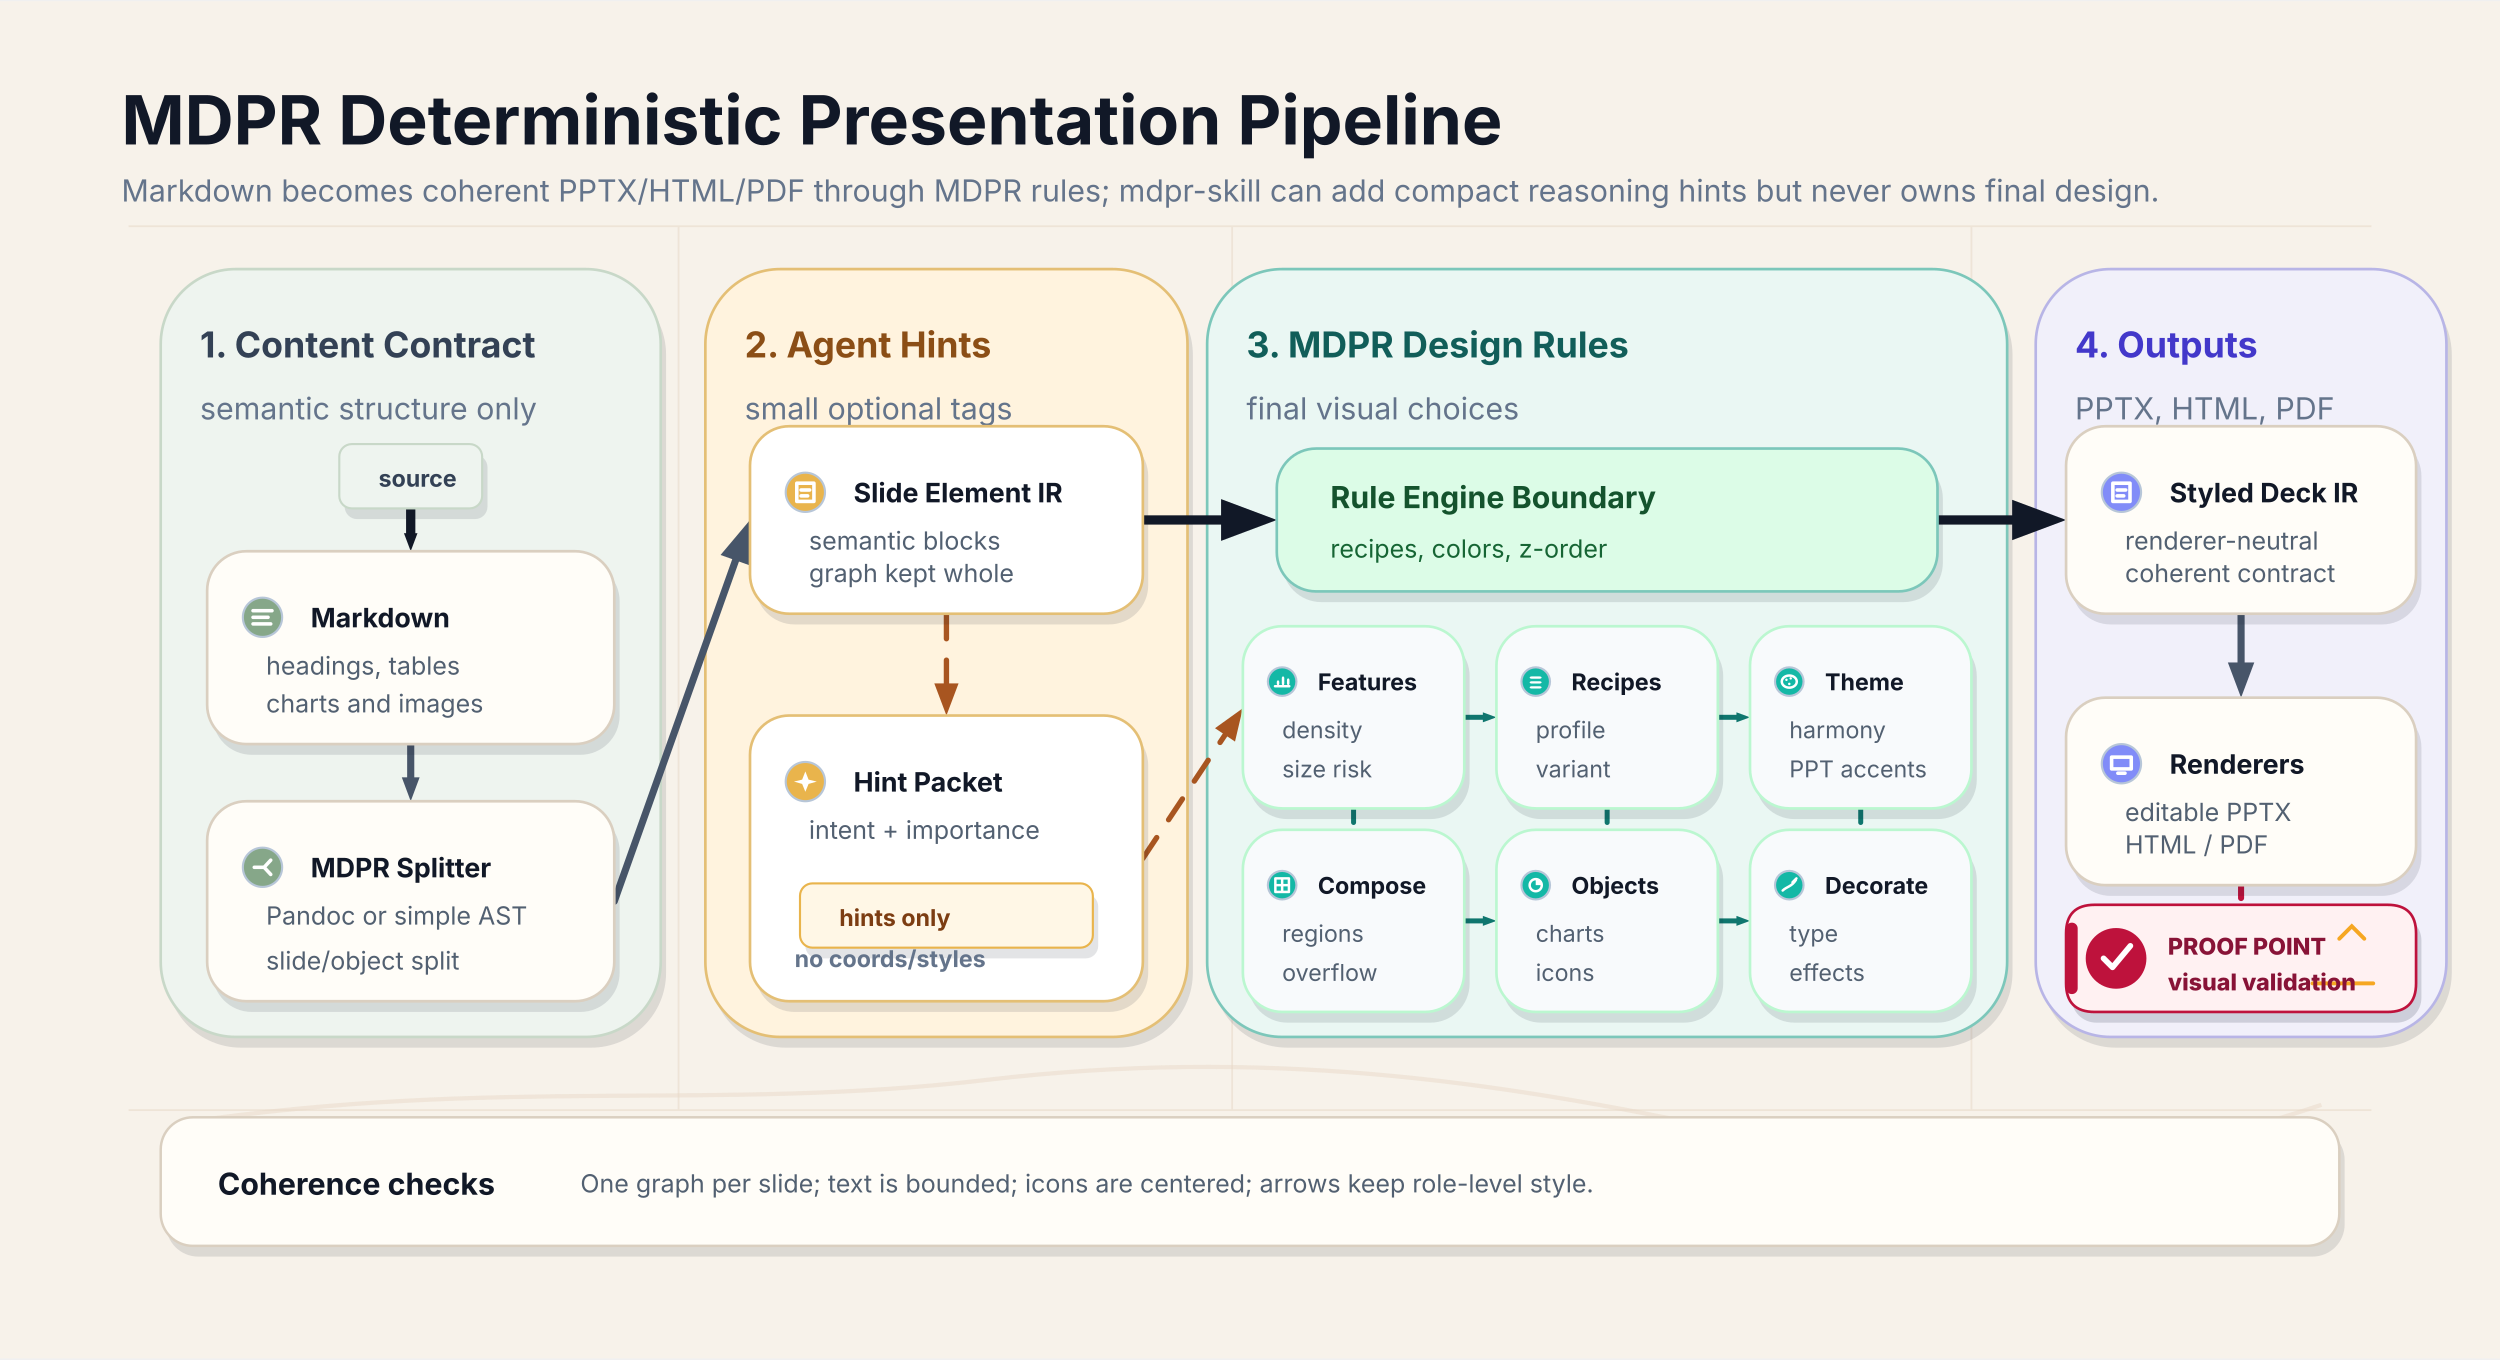
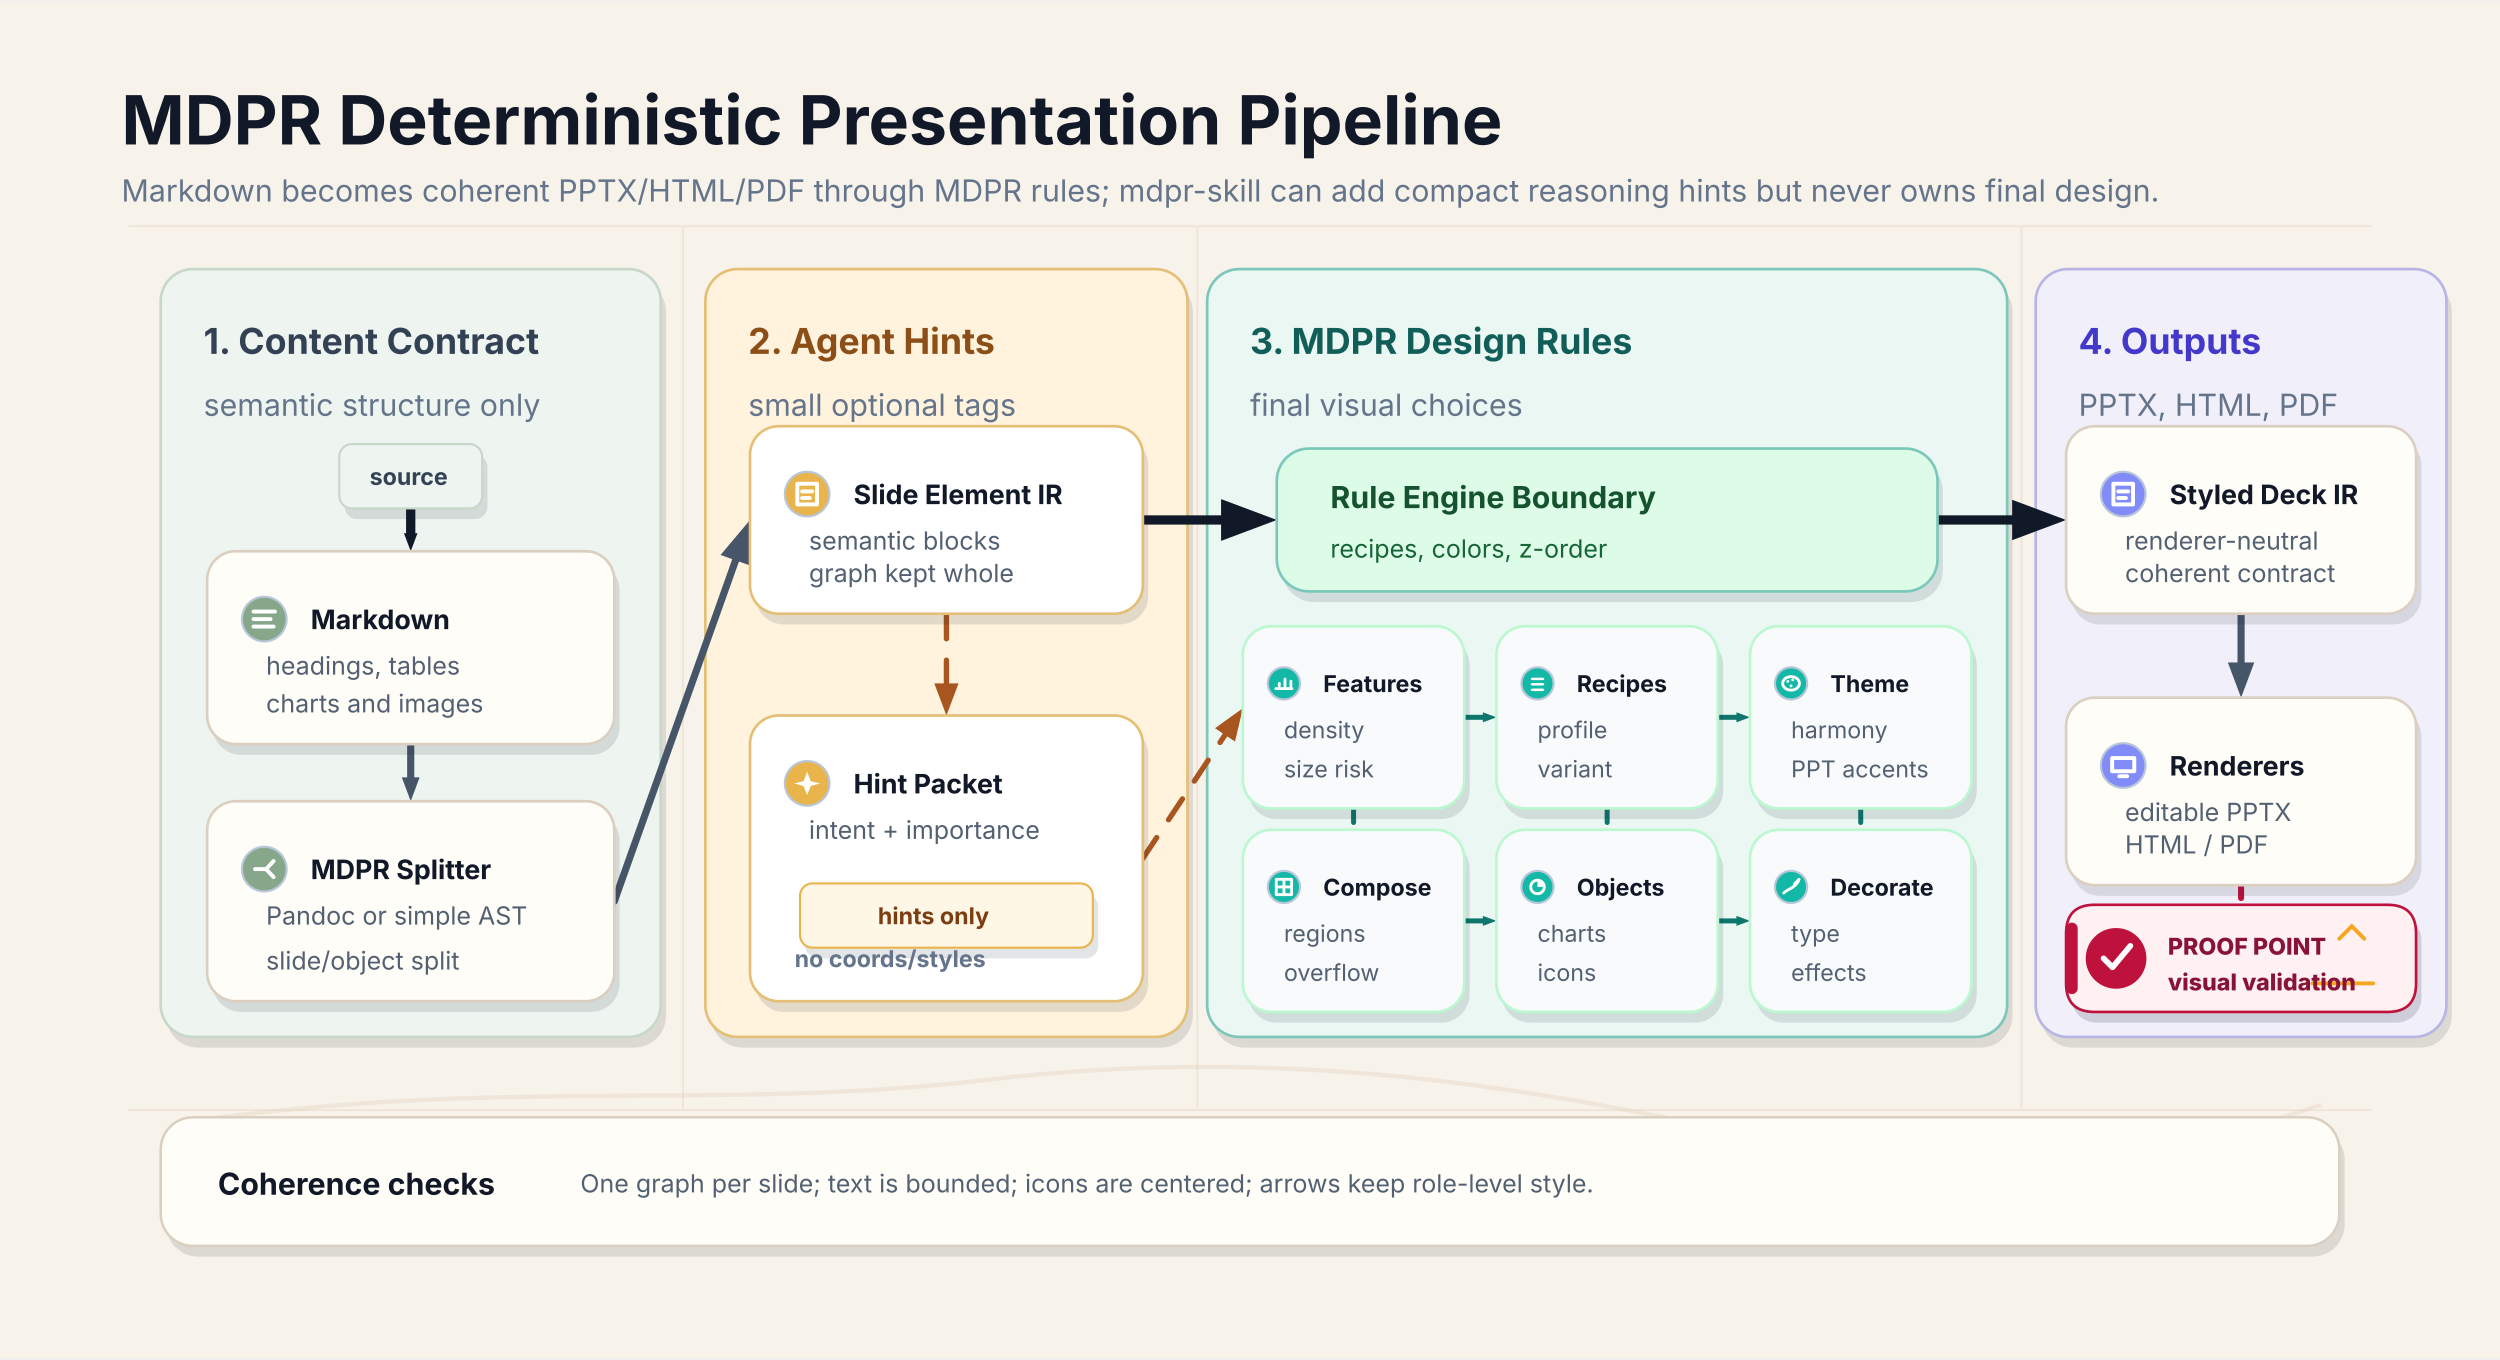
<svg xmlns="http://www.w3.org/2000/svg" width="2600" height="1414" viewBox="0 0 1400 760" role="img" aria-labelledby="title desc">
  <rect id="z00_background" width="1400" height="760" fill="#F7F2EA" />
-   <path id="z00_editorial_grid" d="M72 126 H1328 M72 621 H1328 M380 126 V621 M690 126 V621 M1104 126 V621" fill="none" stroke="#E7D8C7" stroke-width="1" opacity="0.55" />
+   <path id="z00_editorial_grid" d="M72 126 H1328 M72 621 H1328 M382.5 126 V621 M670.5 126 V621 M1132 126 V621" fill="none" stroke="#E7D8C7" stroke-width="1" opacity="0.55" />
  <path id="z00_flow_trace" d="M102 628 C280 602 400 622 553 604 S835 604 966 632 1190 655 1300 618" fill="none" stroke="#E7D8C7" stroke-width="2.4" opacity="0.48" />
  <text id="header_title" x="68.0" y="66.0" fill="#111827" font-family="Inter, Segoe UI, Arial, sans-serif" font-size="38" font-weight="700" dominant-baseline="middle">MDPR Deterministic Presentation Pipeline</text>
  <text id="header_subtitle" x="68.0" y="106.0" fill="#64748B" font-family="Inter, Segoe UI, Arial, sans-serif" font-size="17" font-weight="400" dominant-baseline="middle">Markdown becomes coherent PPTX/HTML/PDF through MDPR rules; mdpr-skill can add compact reasoning hints but never owns final design.</text>
-   <rect id="zone_content_panel_shadow" x="93.0" y="156.0" width="280.0" height="430.0" rx="42.0" fill="#0F172A" opacity="0.12" />
-   <rect id="zone_content_panel" x="90.0" y="150.0" width="280.0" height="430.0" rx="42.0" fill="#EEF4EF" stroke="#C8D8C8" stroke-width="1.5" />
-   <text id="zone_content_title" x="112.0" y="192.0" fill="#334155" font-family="Inter, Segoe UI, Arial, sans-serif" font-size="20" font-weight="700" dominant-baseline="middle">1. Content Contract</text>
-   <text id="zone_content_subtitle" x="112.0" y="228.0" fill="#64748B" font-family="Inter, Segoe UI, Arial, sans-serif" font-size="17" font-weight="400" dominant-baseline="middle">semantic structure only</text>
-   <rect id="zone_reasoning_panel_shadow" x="398.0" y="156.0" width="270.0" height="430.0" rx="42.0" fill="#0F172A" opacity="0.12" />
-   <rect id="zone_reasoning_panel" x="395.0" y="150.0" width="270.0" height="430.0" rx="42.0" fill="#FFF3DE" stroke="#E4BF75" stroke-width="1.5" />
-   <text id="zone_reasoning_title" x="417.0" y="192.0" fill="#8B4E16" font-family="Inter, Segoe UI, Arial, sans-serif" font-size="20" font-weight="700" dominant-baseline="middle">2. Agent Hints</text>
-   <text id="zone_reasoning_subtitle" x="417.0" y="228.0" fill="#64748B" font-family="Inter, Segoe UI, Arial, sans-serif" font-size="17" font-weight="400" dominant-baseline="middle">small optional tags</text>
-   <rect id="zone_rules_panel_shadow" x="679.0" y="156.0" width="448.0" height="430.0" rx="42.0" fill="#0F172A" opacity="0.12" />
-   <rect id="zone_rules_panel" x="676.0" y="150.0" width="448.0" height="430.0" rx="42.0" fill="#EAF7F3" stroke="#7CC7BA" stroke-width="1.5" />
-   <text id="zone_rules_title" x="698.0" y="192.0" fill="#115E59" font-family="Inter, Segoe UI, Arial, sans-serif" font-size="20" font-weight="700" dominant-baseline="middle">3. MDPR Design Rules</text>
-   <text id="zone_rules_subtitle" x="698.0" y="228.0" fill="#64748B" font-family="Inter, Segoe UI, Arial, sans-serif" font-size="17" font-weight="400" dominant-baseline="middle">final visual choices</text>
-   <rect id="zone_outputs_panel_shadow" x="1143.0" y="156.0" width="230.0" height="430.0" rx="42.0" fill="#0F172A" opacity="0.12" />
-   <rect id="zone_outputs_panel" x="1140.0" y="150.0" width="230.0" height="430.0" rx="42.0" fill="#F1F0FA" stroke="#B8B5E6" stroke-width="1.5" />
-   <text id="zone_outputs_title" x="1162.0" y="192.0" fill="#4338CA" font-family="Inter, Segoe UI, Arial, sans-serif" font-size="20" font-weight="700" dominant-baseline="middle">4. Outputs</text>
-   <text id="zone_outputs_subtitle" x="1162.0" y="228.0" fill="#64748B" font-family="Inter, Segoe UI, Arial, sans-serif" font-size="17" font-weight="400" dominant-baseline="middle">PPTX, HTML, PDF</text>
+   <rect id="zone_content_panel_shadow" x="93.0" y="156.0" width="280.0" height="430.0" rx="18.0" fill="#0F172A" opacity="0.12" />
+   <rect id="zone_content_panel" x="90.0" y="150.0" width="280.0" height="430.0" rx="18.0" fill="#EEF4EF" stroke="#C8D8C8" stroke-width="1.5" />
+   <text id="zone_content_title" x="114.0" y="190.0" fill="#334155" font-family="Inter, Segoe UI, Arial, sans-serif" font-size="20" font-weight="700" dominant-baseline="middle">1. Content Contract</text>
+   <text id="zone_content_subtitle" x="114.0" y="226.0" fill="#64748B" font-family="Inter, Segoe UI, Arial, sans-serif" font-size="17" font-weight="400" dominant-baseline="middle">semantic structure only</text>
+   <rect id="zone_reasoning_panel_shadow" x="398.0" y="156.0" width="270.0" height="430.0" rx="18.0" fill="#0F172A" opacity="0.12" />
+   <rect id="zone_reasoning_panel" x="395.0" y="150.0" width="270.0" height="430.0" rx="18.0" fill="#FFF3DE" stroke="#E4BF75" stroke-width="1.5" />
+   <text id="zone_reasoning_title" x="419.0" y="190.0" fill="#8B4E16" font-family="Inter, Segoe UI, Arial, sans-serif" font-size="20" font-weight="700" dominant-baseline="middle">2. Agent Hints</text>
+   <text id="zone_reasoning_subtitle" x="419.0" y="226.0" fill="#64748B" font-family="Inter, Segoe UI, Arial, sans-serif" font-size="17" font-weight="400" dominant-baseline="middle">small optional tags</text>
+   <rect id="zone_rules_panel_shadow" x="679.0" y="156.0" width="448.0" height="430.0" rx="18.0" fill="#0F172A" opacity="0.12" />
+   <rect id="zone_rules_panel" x="676.0" y="150.0" width="448.0" height="430.0" rx="18.0" fill="#EAF7F3" stroke="#7CC7BA" stroke-width="1.5" />
+   <text id="zone_rules_title" x="700.0" y="190.0" fill="#115E59" font-family="Inter, Segoe UI, Arial, sans-serif" font-size="20" font-weight="700" dominant-baseline="middle">3. MDPR Design Rules</text>
+   <text id="zone_rules_subtitle" x="700.0" y="226.0" fill="#64748B" font-family="Inter, Segoe UI, Arial, sans-serif" font-size="17" font-weight="400" dominant-baseline="middle">final visual choices</text>
+   <rect id="zone_outputs_panel_shadow" x="1143.0" y="156.0" width="230.0" height="430.0" rx="18.0" fill="#0F172A" opacity="0.12" />
+   <rect id="zone_outputs_panel" x="1140.0" y="150.0" width="230.0" height="430.0" rx="18.0" fill="#F1F0FA" stroke="#B8B5E6" stroke-width="1.5" />
+   <text id="zone_outputs_title" x="1164.0" y="190.0" fill="#4338CA" font-family="Inter, Segoe UI, Arial, sans-serif" font-size="20" font-weight="700" dominant-baseline="middle">4. Outputs</text>
+   <text id="zone_outputs_subtitle" x="1164.0" y="226.0" fill="#64748B" font-family="Inter, Segoe UI, Arial, sans-serif" font-size="17" font-weight="400" dominant-baseline="middle">PPTX, HTML, PDF</text>
  <g id="arrow_layer">
    <path id="main_start_markdown" d="M230.0,284.0 L230.0,299.7" fill="none" stroke="#111827" stroke-width="5.2" stroke-linecap="round" stroke-linejoin="round" />
    <polygon id="main_start_markdown_head" points="230.0,308.0 226.2,297.9 233.8,297.9" fill="#111827" />
    <path id="main_markdown_splitter" d="M230.0,416.0 L230.0,437.0" fill="none" stroke="#475569" stroke-width="4.0" stroke-linecap="round" stroke-linejoin="round" />
    <polygon id="main_markdown_splitter_head" points="230.0,448.0 225.0,434.6 235.0,434.6" fill="#475569" />
    <path id="main_splitter_ir" d="M344.0,504.0 L413.4,309.0" fill="none" stroke="#475569" stroke-width="4.0" stroke-linecap="round" stroke-linejoin="round" />
    <polygon id="main_splitter_ir_head" points="420.0,290.5 420.4,316.1 403.5,310.1" fill="#475569" />
    <path id="hint_ir_reasoning" d="M530.0,343.0 L530.0,385.2" fill="none" stroke="#A85520" stroke-width="3.0" stroke-linecap="round" stroke-linejoin="round" stroke-dasharray="14 12" />
    <polygon id="hint_ir_reasoning_head" points="530.0,400.0 523.2,382.0 536.8,382.0" fill="#A85520" />
    <path id="main_ir_rules" d="M640.0,290.5 L689.4,290.5" fill="none" stroke="#111827" stroke-width="5.2" stroke-linecap="round" stroke-linejoin="round" />
    <polygon id="main_ir_rules_head" points="715.0,290.5 683.8,302.2 683.8,278.8" fill="#111827" />
    <path id="hint_reasoning_rules" d="M640.0,480.0 L687.8,408.2" fill="none" stroke="#A85520" stroke-width="3.0" stroke-linecap="round" stroke-linejoin="round" stroke-dasharray="14 12" />
    <polygon id="hint_reasoning_rules_head" points="696.0,395.9 691.6,414.6 680.4,407.1" fill="#A85520" />
    <path id="rule_features_recipes" d="M820.0,401.0 L831.8,401.0" fill="none" stroke="#0F766E" stroke-width="2.8" stroke-linecap="round" stroke-linejoin="round" />
    <polygon id="rule_features_recipes_head" points="838.0,401.0 830.4,403.8 830.4,398.2" fill="#0F766E" />
    <path id="rule_recipes_theme" d="M962.0,401.0 L973.8,401.0" fill="none" stroke="#0F766E" stroke-width="2.8" stroke-linecap="round" stroke-linejoin="round" />
    <polygon id="rule_recipes_theme_head" points="980.0,401.0 972.4,403.8 972.4,398.2" fill="#0F766E" />
    <path id="rule_features_compose" d="M758.0,452.0 L758.0,459.9" fill="none" stroke="#0F766E" stroke-width="2.8" stroke-linecap="round" stroke-linejoin="round" />
    <path id="rule_recipes_objects" d="M900.0,452.0 L900.0,459.9" fill="none" stroke="#0F766E" stroke-width="2.8" stroke-linecap="round" stroke-linejoin="round" />
    <path id="rule_theme_decorate" d="M1042.0,452.0 L1042.0,459.9" fill="none" stroke="#0F766E" stroke-width="2.8" stroke-linecap="round" stroke-linejoin="round" />
    <path id="rule_compose_objects" d="M820.0,515.0 L831.8,515.0" fill="none" stroke="#0F766E" stroke-width="2.8" stroke-linecap="round" stroke-linejoin="round" />
    <polygon id="rule_compose_objects_head" points="838.0,515.0 830.4,517.8 830.4,512.2" fill="#0F766E" />
    <path id="rule_objects_decorate" d="M962.0,515.0 L973.8,515.0" fill="none" stroke="#0F766E" stroke-width="2.8" stroke-linecap="round" stroke-linejoin="round" />
    <polygon id="rule_objects_decorate_head" points="980.0,515.0 972.4,517.8 972.4,512.2" fill="#0F766E" />
    <path id="main_rules_styled_ir" d="M1085.0,290.5 L1132.2,290.5" fill="none" stroke="#111827" stroke-width="5.2" stroke-linecap="round" stroke-linejoin="round" />
    <polygon id="main_rules_styled_ir_head" points="1157.0,290.5 1126.8,301.8 1126.8,279.2" fill="#111827" />
    <path id="main_styled_renderers" d="M1255.0,343.0 L1255.0,373.8" fill="none" stroke="#475569" stroke-width="4.0" stroke-linecap="round" stroke-linejoin="round" />
    <polygon id="main_styled_renderers_head" points="1255.0,390.0 1247.6,370.3 1262.4,370.3" fill="#475569" />
    <path id="validation_loop" d="M1255.0,495.0 L1255.0,502.2" fill="none" stroke="#BE123C" stroke-width="3.4" stroke-linecap="round" stroke-linejoin="round" />
  </g>
  <rect id="start_flag_shadow" x="193.0" y="254.0" width="80.0" height="36.0" rx="7.0" fill="#0F172A" opacity="0.12" />
  <rect id="start_flag" x="190.0" y="248.0" width="80.0" height="36.0" rx="7.0" fill="#EEF4EF" stroke="#C8D8C8" stroke-width="1.2" />
-   <text id="start_flag_text" x="212.0" y="267.0" fill="#334155" font-family="Inter, Segoe UI, Arial, sans-serif" font-size="13" font-weight="700" dominant-baseline="middle">source</text>
-   <rect id="markdown_card_shadow" x="119.0" y="314.0" width="228.0" height="108.0" rx="22.0" fill="#0F172A" opacity="0.12" />
-   <rect id="markdown_card" x="116.0" y="308.0" width="228.0" height="108.0" rx="22.0" fill="#FFFDF8" stroke="#DACFC0" stroke-width="1.5" />
-   <circle id="markdown_dot" cx="147.0" cy="345.0" r="11" fill="#86A789" stroke="#B7C6D8" stroke-width="1.2" />
-   <path id="markdown_icon" d="M141.7,341.3 H152.3 M141.7,345.0 H150.1 M141.7,348.7 H151.6" fill="none" stroke="#FFFFFF" stroke-width="2.0" stroke-linecap="round" stroke-linejoin="round" />
-   <text id="markdown_title" x="174.0" y="345.0" fill="#111827" font-family="Inter, Segoe UI, Arial, sans-serif" font-size="15" font-weight="700" dominant-baseline="middle">Markdown</text>
+   <text id="start_flag_text" x="207.0" y="266.0" fill="#334155" font-family="Inter, Segoe UI, Arial, sans-serif" font-size="13" font-weight="700" dominant-baseline="middle">source</text>
+   <rect id="markdown_card_shadow" x="119.0" y="314.0" width="228.0" height="108.0" rx="16.0" fill="#0F172A" opacity="0.12" />
+   <rect id="markdown_card" x="116.0" y="308.0" width="228.0" height="108.0" rx="16.0" fill="#FFFDF8" stroke="#DACFC0" stroke-width="1.5" />
+   <circle id="markdown_dot" cx="148.0" cy="346.0" r="12.5" fill="#86A789" stroke="#B7C6D8" stroke-width="1.2" />
+   <path id="markdown_icon" d="M142.0,341.8 H154.0 M142.0,346.0 H151.5 M142.0,350.2 H153.2" fill="none" stroke="#FFFFFF" stroke-width="2.2" stroke-linecap="round" stroke-linejoin="round" />
+   <text id="markdown_title" x="174.0" y="346.0" fill="#111827" font-family="Inter, Segoe UI, Arial, sans-serif" font-size="15" font-weight="700" dominant-baseline="middle">Markdown</text>
  <text id="markdown_line_0" x="149.0" y="372.0" fill="#526071" font-family="Inter, Segoe UI, Arial, sans-serif" font-size="14" font-weight="400" dominant-baseline="middle">headings, tables</text>
  <text id="markdown_line_1" x="149.0" y="393.2" fill="#526071" font-family="Inter, Segoe UI, Arial, sans-serif" font-size="14" font-weight="400" dominant-baseline="middle">charts and images</text>
-   <rect id="splitter_card_shadow" x="119.0" y="454.0" width="228.0" height="112.0" rx="22.0" fill="#0F172A" opacity="0.12" />
-   <rect id="splitter_card" x="116.0" y="448.0" width="228.0" height="112.0" rx="22.0" fill="#FFFDF8" stroke="#DACFC0" stroke-width="1.5" />
-   <circle id="splitter_dot" cx="147.0" cy="485.0" r="11" fill="#86A789" stroke="#B7C6D8" stroke-width="1.2" />
-   <path id="splitter_icon" d="M142.4,485.0 H147.9 M147.9,485.0 L151.6,481.0 M147.9,485.0 L151.6,489.0" fill="none" stroke="#FFFFFF" stroke-width="2.0" stroke-linecap="round" stroke-linejoin="round" />
-   <text id="splitter_title" x="174.0" y="485.0" fill="#111827" font-family="Inter, Segoe UI, Arial, sans-serif" font-size="15" font-weight="700" dominant-baseline="middle">MDPR Splitter</text>
+   <rect id="splitter_card_shadow" x="119.0" y="454.0" width="228.0" height="112.0" rx="16.0" fill="#0F172A" opacity="0.12" />
+   <rect id="splitter_card" x="116.0" y="448.0" width="228.0" height="112.0" rx="16.0" fill="#FFFDF8" stroke="#DACFC0" stroke-width="1.5" />
+   <circle id="splitter_dot" cx="148.0" cy="486.0" r="12.5" fill="#86A789" stroke="#B7C6D8" stroke-width="1.2" />
+   <path id="splitter_icon" d="M142.8,486.0 H149.0 M149.0,486.0 L153.2,481.5 M149.0,486.0 L153.2,490.5" fill="none" stroke="#FFFFFF" stroke-width="2.2" stroke-linecap="round" stroke-linejoin="round" />
+   <text id="splitter_title" x="174.0" y="486.0" fill="#111827" font-family="Inter, Segoe UI, Arial, sans-serif" font-size="15" font-weight="700" dominant-baseline="middle">MDPR Splitter</text>
  <text id="splitter_line_0" x="149.0" y="512.0" fill="#526071" font-family="Inter, Segoe UI, Arial, sans-serif" font-size="14" font-weight="400" dominant-baseline="middle">Pandoc or simple AST</text>
  <text id="splitter_line_1" x="149.0" y="537.2" fill="#526071" font-family="Inter, Segoe UI, Arial, sans-serif" font-size="14" font-weight="400" dominant-baseline="middle">slide/object split</text>
-   <rect id="ir_core_card_shadow" x="423.0" y="244.0" width="220.0" height="105.0" rx="22.0" fill="#0F172A" opacity="0.12" />
-   <rect id="ir_core_card" x="420.0" y="238.0" width="220.0" height="105.0" rx="22.0" fill="#FFFFFF" stroke="#E4BF75" stroke-width="1.5" />
-   <circle id="ir_core_dot" cx="451.0" cy="275.0" r="11" fill="#E9B44C" stroke="#B7C6D8" stroke-width="1.2" />
-   <path id="ir_core_icon" d="M446.2,269.9 H455.8 V280.1 H446.2 Z M448.6,273.7 H453.4 M448.6,277.0 H452.3" fill="none" stroke="#FFFFFF" stroke-width="2.0" stroke-linecap="round" stroke-linejoin="round" />
-   <text id="ir_core_title" x="478.0" y="275.0" fill="#111827" font-family="Inter, Segoe UI, Arial, sans-serif" font-size="15" font-weight="700" dominant-baseline="middle">Slide Element IR</text>
+   <rect id="ir_core_card_shadow" x="423.0" y="244.0" width="220.0" height="105.0" rx="16.0" fill="#0F172A" opacity="0.12" />
+   <rect id="ir_core_card" x="420.0" y="238.0" width="220.0" height="105.0" rx="16.0" fill="#FFFFFF" stroke="#E4BF75" stroke-width="1.5" />
+   <circle id="ir_core_dot" cx="452.0" cy="276.0" r="12.5" fill="#E9B44C" stroke="#B7C6D8" stroke-width="1.2" />
+   <path id="ir_core_icon" d="M446.5,270.2 H457.5 V281.8 H446.5 Z M449.2,274.5 H454.8 M449.2,278.2 H453.5" fill="none" stroke="#FFFFFF" stroke-width="2.2" stroke-linecap="round" stroke-linejoin="round" />
+   <text id="ir_core_title" x="478.0" y="276.0" fill="#111827" font-family="Inter, Segoe UI, Arial, sans-serif" font-size="15" font-weight="700" dominant-baseline="middle">Slide Element IR</text>
  <text id="ir_core_line_0" x="453.0" y="302.0" fill="#526071" font-family="Inter, Segoe UI, Arial, sans-serif" font-size="14" font-weight="400" dominant-baseline="middle">semantic blocks</text>
  <text id="ir_core_line_1" x="453.0" y="320.2" fill="#526071" font-family="Inter, Segoe UI, Arial, sans-serif" font-size="14" font-weight="400" dominant-baseline="middle">graph kept whole</text>
-   <rect id="reasoning_card_shadow" x="423.0" y="406.0" width="220.0" height="160.0" rx="22.0" fill="#0F172A" opacity="0.12" />
-   <rect id="reasoning_card" x="420.0" y="400.0" width="220.0" height="160.0" rx="22.0" fill="#FFFFFF" stroke="#E4BF75" stroke-width="1.5" />
-   <circle id="reasoning_dot" cx="451.0" cy="437.0" r="11" fill="#E9B44C" stroke="#B7C6D8" stroke-width="1.2" />
-   <path id="reasoning_icon" d="M451.0,431.3 L452.8,435.9 L457.4,437.0 L452.8,438.3 L451.0,442.7 L449.2,438.3 L444.6,437.0 L449.2,435.9 Z" fill="#FFFFFF" />
-   <text id="reasoning_title" x="478.0" y="437.0" fill="#111827" font-family="Inter, Segoe UI, Arial, sans-serif" font-size="15" font-weight="700" dominant-baseline="middle">Hint Packet</text>
+   <rect id="reasoning_card_shadow" x="423.0" y="406.0" width="220.0" height="160.0" rx="16.0" fill="#0F172A" opacity="0.12" />
+   <rect id="reasoning_card" x="420.0" y="400.0" width="220.0" height="160.0" rx="16.0" fill="#FFFFFF" stroke="#E4BF75" stroke-width="1.5" />
+   <circle id="reasoning_dot" cx="452.0" cy="438.0" r="12.5" fill="#E9B44C" stroke="#B7C6D8" stroke-width="1.2" />
+   <path id="reasoning_icon" d="M452.0,431.5 L454.0,436.8 L459.2,438.0 L454.0,439.5 L452.0,444.5 L450.0,439.5 L444.8,438.0 L450.0,436.8 Z" fill="#FFFFFF" />
+   <text id="reasoning_title" x="478.0" y="438.0" fill="#111827" font-family="Inter, Segoe UI, Arial, sans-serif" font-size="15" font-weight="700" dominant-baseline="middle">Hint Packet</text>
  <text id="reasoning_line_0" x="453.0" y="464.0" fill="#526071" font-family="Inter, Segoe UI, Arial, sans-serif" font-size="14" font-weight="400" dominant-baseline="middle">intent + importance</text>
  <rect id="reasoning_guard_shadow" x="451.0" y="500.0" width="164.0" height="36.0" rx="7.0" fill="#0F172A" opacity="0.12" />
  <rect id="reasoning_guard" x="448.0" y="494.0" width="164.0" height="36.0" rx="7.0" fill="#FFF7E6" stroke="#E9B44C" stroke-width="1.2" />
-   <text id="reasoning_guard_text" x="470.0" y="513.0" fill="#7C3D12" font-family="Inter, Segoe UI, Arial, sans-serif" font-size="13" font-weight="700" dominant-baseline="middle">hints only</text>
+   <text id="reasoning_guard_text" x="491.6" y="512.0" fill="#7C3D12" font-family="Inter, Segoe UI, Arial, sans-serif" font-size="13" font-weight="700" dominant-baseline="middle">hints only</text>
  <text id="reasoning_limit" x="445.0" y="536.0" fill="#64748B" font-family="Inter, Segoe UI, Arial, sans-serif" font-size="13" font-weight="700" dominant-baseline="middle">no coords/styles</text>
-   <rect id="rule_engine_card_shadow" x="718.0" y="256.5" width="370.0" height="80.0" rx="22.0" fill="#0F172A" opacity="0.12" />
-   <rect id="rule_engine_card" x="715.0" y="250.5" width="370.0" height="80.0" rx="22.0" fill="#DCFCE7" stroke="#7CC7BA" stroke-width="1.5" />
+   <rect id="rule_engine_card_shadow" x="718.0" y="256.5" width="370.0" height="80.0" rx="18.0" fill="#0F172A" opacity="0.12" />
+   <rect id="rule_engine_card" x="715.0" y="250.5" width="370.0" height="80.0" rx="18.0" fill="#DCFCE7" stroke="#7CC7BA" stroke-width="1.5" />
  <text id="rule_engine_title" x="745.0" y="277.5" fill="#14532D" font-family="Inter, Segoe UI, Arial, sans-serif" font-size="17" font-weight="700" dominant-baseline="middle">Rule Engine Boundary</text>
  <text id="rule_engine_body" x="745.0" y="306.5" fill="#166534" font-family="Inter, Segoe UI, Arial, sans-serif" font-size="14" font-weight="400" dominant-baseline="middle">recipes, colors, z-order</text>
-   <rect id="features_card_shadow" x="699.0" y="356.0" width="124.0" height="102.0" rx="22.0" fill="#0F172A" opacity="0.12" />
-   <rect id="features_card" x="696.0" y="350.0" width="124.0" height="102.0" rx="22.0" fill="#F8FAFC" stroke="#BBF7D0" stroke-width="1.5" />
-   <circle id="features_dot" cx="718.0" cy="381.0" r="8" fill="#14B8A6" stroke="#B7C6D8" stroke-width="1.2" />
-   <path id="features_icon" d="M714.0,383.6 H722.0" fill="none" stroke="#FFFFFF" stroke-width="1.4" stroke-linecap="round" stroke-linejoin="round" />
-   <rect id="features_bar_0" x="715.0" y="380.3" width="1.4" height="2.8" rx="1.0" fill="#FFFFFF" />
-   <rect id="features_bar_1" x="717.8" y="378.1" width="1.4" height="5.0" rx="1.0" fill="#FFFFFF" />
-   <rect id="features_bar_2" x="720.7" y="379.2" width="1.4" height="3.8" rx="1.0" fill="#FFFFFF" />
-   <text id="features_title" x="738.0" y="381.0" fill="#111827" font-family="Inter, Segoe UI, Arial, sans-serif" font-size="13" font-weight="700" dominant-baseline="middle">Features</text>
-   <text id="features_line_0" x="718.0" y="408.0" fill="#526071" font-family="Inter, Segoe UI, Arial, sans-serif" font-size="13" font-weight="400" dominant-baseline="middle">density</text>
-   <text id="features_line_1" x="718.0" y="429.9" fill="#526071" font-family="Inter, Segoe UI, Arial, sans-serif" font-size="13" font-weight="400" dominant-baseline="middle">size risk</text>
-   <rect id="recipes_card_shadow" x="841.0" y="356.0" width="124.0" height="102.0" rx="22.0" fill="#0F172A" opacity="0.12" />
-   <rect id="recipes_card" x="838.0" y="350.0" width="124.0" height="102.0" rx="22.0" fill="#F8FAFC" stroke="#BBF7D0" stroke-width="1.5" />
-   <circle id="recipes_dot" cx="860.0" cy="381.0" r="8" fill="#14B8A6" stroke="#B7C6D8" stroke-width="1.2" />
-   <rect id="recipes_layer_0" x="856.6" y="378.1" width="6.7" height="1.3" rx="1.2" fill="#FFFFFF" />
-   <rect id="recipes_layer_1" x="856.6" y="380.8" width="6.7" height="1.3" rx="1.2" fill="#FFFFFF" />
-   <rect id="recipes_layer_2" x="856.6" y="383.6" width="6.7" height="1.3" rx="1.2" fill="#FFFFFF" />
-   <text id="recipes_title" x="880.0" y="381.0" fill="#111827" font-family="Inter, Segoe UI, Arial, sans-serif" font-size="13" font-weight="700" dominant-baseline="middle">Recipes</text>
-   <text id="recipes_line_0" x="860.0" y="408.0" fill="#526071" font-family="Inter, Segoe UI, Arial, sans-serif" font-size="13" font-weight="400" dominant-baseline="middle">profile</text>
-   <text id="recipes_line_1" x="860.0" y="429.9" fill="#526071" font-family="Inter, Segoe UI, Arial, sans-serif" font-size="13" font-weight="400" dominant-baseline="middle">variant</text>
-   <rect id="theme_card_shadow" x="983.0" y="356.0" width="124.0" height="102.0" rx="22.0" fill="#0F172A" opacity="0.12" />
-   <rect id="theme_card" x="980.0" y="350.0" width="124.0" height="102.0" rx="22.0" fill="#F8FAFC" stroke="#BBF7D0" stroke-width="1.5" />
-   <circle id="theme_dot" cx="1002.0" cy="381.0" r="8" fill="#14B8A6" stroke="#B7C6D8" stroke-width="1.2" />
-   <ellipse id="theme_palette" cx="1002.0" cy="381.0" rx="4.2" ry="3.4" fill="none" stroke="#FFFFFF" stroke-width="1.4" stroke-linecap="round" stroke-linejoin="round" />
-   <circle id="theme_dot_0" cx="1000.4" cy="380.0" r="0.7" fill="#FFFFFF" />
-   <circle id="theme_dot_1" cx="1002.8" cy="379.2" r="0.7" fill="#FFFFFF" />
-   <circle id="theme_dot_2" cx="1002.0" cy="382.3" r="0.7" fill="#FFFFFF" />
-   <text id="theme_title" x="1022.0" y="381.0" fill="#111827" font-family="Inter, Segoe UI, Arial, sans-serif" font-size="13" font-weight="700" dominant-baseline="middle">Theme</text>
-   <text id="theme_line_0" x="1002.0" y="408.0" fill="#526071" font-family="Inter, Segoe UI, Arial, sans-serif" font-size="13" font-weight="400" dominant-baseline="middle">harmony</text>
-   <text id="theme_line_1" x="1002.0" y="429.9" fill="#526071" font-family="Inter, Segoe UI, Arial, sans-serif" font-size="13" font-weight="400" dominant-baseline="middle">PPT accents</text>
-   <rect id="compose_card_shadow" x="699.0" y="470.0" width="124.0" height="102.0" rx="22.0" fill="#0F172A" opacity="0.12" />
-   <rect id="compose_card" x="696.0" y="464.0" width="124.0" height="102.0" rx="22.0" fill="#F8FAFC" stroke="#BBF7D0" stroke-width="1.5" />
-   <circle id="compose_dot" cx="718.0" cy="495.0" r="8" fill="#14B8A6" stroke="#B7C6D8" stroke-width="1.2" />
-   <path id="compose_icon" d="M714.2,491.2 H721.8 V498.8 H714.2 Z M718.0,491.2 V498.8 M714.2,495.0 H721.8" fill="none" stroke="#FFFFFF" stroke-width="1.4" stroke-linecap="round" stroke-linejoin="round" />
-   <text id="compose_title" x="738.0" y="495.0" fill="#111827" font-family="Inter, Segoe UI, Arial, sans-serif" font-size="13" font-weight="700" dominant-baseline="middle">Compose</text>
-   <text id="compose_line_0" x="718.0" y="522.0" fill="#526071" font-family="Inter, Segoe UI, Arial, sans-serif" font-size="13" font-weight="400" dominant-baseline="middle">regions</text>
-   <text id="compose_line_1" x="718.0" y="543.9" fill="#526071" font-family="Inter, Segoe UI, Arial, sans-serif" font-size="13" font-weight="400" dominant-baseline="middle">overflow</text>
-   <rect id="objects_card_shadow" x="841.0" y="470.0" width="124.0" height="102.0" rx="22.0" fill="#0F172A" opacity="0.12" />
-   <rect id="objects_card" x="838.0" y="464.0" width="124.0" height="102.0" rx="22.0" fill="#F8FAFC" stroke="#BBF7D0" stroke-width="1.5" />
-   <circle id="objects_dot" cx="860.0" cy="495.0" r="8" fill="#14B8A6" stroke="#B7C6D8" stroke-width="1.2" />
-   <circle id="objects_ring" cx="860.0" cy="495.0" r="3.4" fill="none" stroke="#FFFFFF" stroke-width="1.4" stroke-linecap="round" stroke-linejoin="round" />
-   <path id="objects_slice" d="M860.0,495.0 L863.4,495.0 A3.4,3.4 0 0 0 860.0,491.6 Z" fill="#FFFFFF" />
-   <text id="objects_title" x="880.0" y="495.0" fill="#111827" font-family="Inter, Segoe UI, Arial, sans-serif" font-size="13" font-weight="700" dominant-baseline="middle">Objects</text>
-   <text id="objects_line_0" x="860.0" y="522.0" fill="#526071" font-family="Inter, Segoe UI, Arial, sans-serif" font-size="13" font-weight="400" dominant-baseline="middle">charts</text>
-   <text id="objects_line_1" x="860.0" y="543.9" fill="#526071" font-family="Inter, Segoe UI, Arial, sans-serif" font-size="13" font-weight="400" dominant-baseline="middle">icons</text>
-   <rect id="decorate_card_shadow" x="983.0" y="470.0" width="124.0" height="102.0" rx="22.0" fill="#0F172A" opacity="0.12" />
-   <rect id="decorate_card" x="980.0" y="464.0" width="124.0" height="102.0" rx="22.0" fill="#F8FAFC" stroke="#BBF7D0" stroke-width="1.5" />
-   <circle id="decorate_dot" cx="1002.0" cy="495.0" r="8" fill="#14B8A6" stroke="#B7C6D8" stroke-width="1.2" />
-   <path id="decorate_icon" d="M998.3,498.0 C1000.6,495.8 1003.4,495.8 1005.7,492.1 M1003.8,493.4 L1006.0,491.2" fill="none" stroke="#FFFFFF" stroke-width="1.4" stroke-linecap="round" stroke-linejoin="round" />
-   <text id="decorate_title" x="1022.0" y="495.0" fill="#111827" font-family="Inter, Segoe UI, Arial, sans-serif" font-size="13" font-weight="700" dominant-baseline="middle">Decorate</text>
-   <text id="decorate_line_0" x="1002.0" y="522.0" fill="#526071" font-family="Inter, Segoe UI, Arial, sans-serif" font-size="13" font-weight="400" dominant-baseline="middle">type</text>
-   <text id="decorate_line_1" x="1002.0" y="543.9" fill="#526071" font-family="Inter, Segoe UI, Arial, sans-serif" font-size="13" font-weight="400" dominant-baseline="middle">effects</text>
-   <rect id="styled_ir_card_shadow" x="1160.0" y="244.0" width="196.0" height="105.0" rx="22.0" fill="#0F172A" opacity="0.12" />
-   <rect id="styled_ir_card" x="1157.0" y="238.0" width="196.0" height="105.0" rx="22.0" fill="#FFFDF8" stroke="#DACFC0" stroke-width="1.5" />
-   <circle id="styled_ir_dot" cx="1188.0" cy="275.0" r="11" fill="#818CF8" stroke="#B7C6D8" stroke-width="1.2" />
-   <path id="styled_ir_icon" d="M1183.2,269.9 H1192.8 V280.1 H1183.2 Z M1185.6,273.7 H1190.4 M1185.6,277.0 H1189.3" fill="none" stroke="#FFFFFF" stroke-width="2.0" stroke-linecap="round" stroke-linejoin="round" />
-   <text id="styled_ir_title" x="1215.0" y="275.0" fill="#111827" font-family="Inter, Segoe UI, Arial, sans-serif" font-size="15" font-weight="700" dominant-baseline="middle">Styled Deck IR</text>
+   <rect id="features_card_shadow" x="699.0" y="356.0" width="124.0" height="102.0" rx="16.0" fill="#0F172A" opacity="0.12" />
+   <rect id="features_card" x="696.0" y="350.0" width="124.0" height="102.0" rx="16.0" fill="#F8FAFC" stroke="#BBF7D0" stroke-width="1.5" />
+   <circle id="features_dot" cx="719.0" cy="382.0" r="9" fill="#14B8A6" stroke="#B7C6D8" stroke-width="1.2" />
+   <path id="features_icon" d="M714.5,384.9 H723.5" fill="none" stroke="#FFFFFF" stroke-width="1.6" stroke-linecap="round" stroke-linejoin="round" />
+   <rect id="features_bar_0" x="715.6" y="381.2" width="1.6" height="3.1" rx="1.0" fill="#FFFFFF" />
+   <rect id="features_bar_1" x="718.8" y="378.8" width="1.6" height="5.6" rx="1.0" fill="#FFFFFF" />
+   <rect id="features_bar_2" x="722.1" y="380.0" width="1.6" height="4.3" rx="1.0" fill="#FFFFFF" />
+   <text id="features_title" x="741.0" y="382.0" fill="#111827" font-family="Inter, Segoe UI, Arial, sans-serif" font-size="13" font-weight="700" dominant-baseline="middle">Features</text>
+   <text id="features_line_0" x="719.0" y="408.0" fill="#526071" font-family="Inter, Segoe UI, Arial, sans-serif" font-size="13" font-weight="400" dominant-baseline="middle">density</text>
+   <text id="features_line_1" x="719.0" y="429.9" fill="#526071" font-family="Inter, Segoe UI, Arial, sans-serif" font-size="13" font-weight="400" dominant-baseline="middle">size risk</text>
+   <rect id="recipes_card_shadow" x="841.0" y="356.0" width="124.0" height="102.0" rx="16.0" fill="#0F172A" opacity="0.12" />
+   <rect id="recipes_card" x="838.0" y="350.0" width="124.0" height="102.0" rx="16.0" fill="#F8FAFC" stroke="#BBF7D0" stroke-width="1.5" />
+   <circle id="recipes_dot" cx="861.0" cy="382.0" r="9" fill="#14B8A6" stroke="#B7C6D8" stroke-width="1.2" />
+   <rect id="recipes_layer_0" x="857.2" y="378.8" width="7.6" height="1.4" rx="1.2" fill="#FFFFFF" />
+   <rect id="recipes_layer_1" x="857.2" y="381.8" width="7.6" height="1.4" rx="1.2" fill="#FFFFFF" />
+   <rect id="recipes_layer_2" x="857.2" y="384.9" width="7.6" height="1.4" rx="1.2" fill="#FFFFFF" />
+   <text id="recipes_title" x="883.0" y="382.0" fill="#111827" font-family="Inter, Segoe UI, Arial, sans-serif" font-size="13" font-weight="700" dominant-baseline="middle">Recipes</text>
+   <text id="recipes_line_0" x="861.0" y="408.0" fill="#526071" font-family="Inter, Segoe UI, Arial, sans-serif" font-size="13" font-weight="400" dominant-baseline="middle">profile</text>
+   <text id="recipes_line_1" x="861.0" y="429.9" fill="#526071" font-family="Inter, Segoe UI, Arial, sans-serif" font-size="13" font-weight="400" dominant-baseline="middle">variant</text>
+   <rect id="theme_card_shadow" x="983.0" y="356.0" width="124.0" height="102.0" rx="16.0" fill="#0F172A" opacity="0.12" />
+   <rect id="theme_card" x="980.0" y="350.0" width="124.0" height="102.0" rx="16.0" fill="#F8FAFC" stroke="#BBF7D0" stroke-width="1.5" />
+   <circle id="theme_dot" cx="1003.0" cy="382.0" r="9" fill="#14B8A6" stroke="#B7C6D8" stroke-width="1.2" />
+   <ellipse id="theme_palette" cx="1003.0" cy="382.0" rx="4.7" ry="3.8" fill="none" stroke="#FFFFFF" stroke-width="1.6" stroke-linecap="round" stroke-linejoin="round" />
+   <circle id="theme_dot_0" cx="1001.2" cy="380.9" r="0.8" fill="#FFFFFF" />
+   <circle id="theme_dot_1" cx="1003.9" cy="380.0" r="0.8" fill="#FFFFFF" />
+   <circle id="theme_dot_2" cx="1003.0" cy="383.4" r="0.8" fill="#FFFFFF" />
+   <text id="theme_title" x="1025.0" y="382.0" fill="#111827" font-family="Inter, Segoe UI, Arial, sans-serif" font-size="13" font-weight="700" dominant-baseline="middle">Theme</text>
+   <text id="theme_line_0" x="1003.0" y="408.0" fill="#526071" font-family="Inter, Segoe UI, Arial, sans-serif" font-size="13" font-weight="400" dominant-baseline="middle">harmony</text>
+   <text id="theme_line_1" x="1003.0" y="429.9" fill="#526071" font-family="Inter, Segoe UI, Arial, sans-serif" font-size="13" font-weight="400" dominant-baseline="middle">PPT accents</text>
+   <rect id="compose_card_shadow" x="699.0" y="470.0" width="124.0" height="102.0" rx="16.0" fill="#0F172A" opacity="0.12" />
+   <rect id="compose_card" x="696.0" y="464.0" width="124.0" height="102.0" rx="16.0" fill="#F8FAFC" stroke="#BBF7D0" stroke-width="1.5" />
+   <circle id="compose_dot" cx="719.0" cy="496.0" r="9" fill="#14B8A6" stroke="#B7C6D8" stroke-width="1.2" />
+   <path id="compose_icon" d="M714.7,491.7 H723.3 V500.3 H714.7 Z M719.0,491.7 V500.3 M714.7,496.0 H723.3" fill="none" stroke="#FFFFFF" stroke-width="1.6" stroke-linecap="round" stroke-linejoin="round" />
+   <text id="compose_title" x="741.0" y="496.0" fill="#111827" font-family="Inter, Segoe UI, Arial, sans-serif" font-size="13" font-weight="700" dominant-baseline="middle">Compose</text>
+   <text id="compose_line_0" x="719.0" y="522.0" fill="#526071" font-family="Inter, Segoe UI, Arial, sans-serif" font-size="13" font-weight="400" dominant-baseline="middle">regions</text>
+   <text id="compose_line_1" x="719.0" y="543.9" fill="#526071" font-family="Inter, Segoe UI, Arial, sans-serif" font-size="13" font-weight="400" dominant-baseline="middle">overflow</text>
+   <rect id="objects_card_shadow" x="841.0" y="470.0" width="124.0" height="102.0" rx="16.0" fill="#0F172A" opacity="0.12" />
+   <rect id="objects_card" x="838.0" y="464.0" width="124.0" height="102.0" rx="16.0" fill="#F8FAFC" stroke="#BBF7D0" stroke-width="1.5" />
+   <circle id="objects_dot" cx="861.0" cy="496.0" r="9" fill="#14B8A6" stroke="#B7C6D8" stroke-width="1.2" />
+   <circle id="objects_ring" cx="861.0" cy="496.0" r="3.8" fill="none" stroke="#FFFFFF" stroke-width="1.6" stroke-linecap="round" stroke-linejoin="round" />
+   <path id="objects_slice" d="M861.0,496.0 L864.8,496.0 A3.8,3.8 0 0 0 861.0,492.2 Z" fill="#FFFFFF" />
+   <text id="objects_title" x="883.0" y="496.0" fill="#111827" font-family="Inter, Segoe UI, Arial, sans-serif" font-size="13" font-weight="700" dominant-baseline="middle">Objects</text>
+   <text id="objects_line_0" x="861.0" y="522.0" fill="#526071" font-family="Inter, Segoe UI, Arial, sans-serif" font-size="13" font-weight="400" dominant-baseline="middle">charts</text>
+   <text id="objects_line_1" x="861.0" y="543.9" fill="#526071" font-family="Inter, Segoe UI, Arial, sans-serif" font-size="13" font-weight="400" dominant-baseline="middle">icons</text>
+   <rect id="decorate_card_shadow" x="983.0" y="470.0" width="124.0" height="102.0" rx="16.0" fill="#0F172A" opacity="0.12" />
+   <rect id="decorate_card" x="980.0" y="464.0" width="124.0" height="102.0" rx="16.0" fill="#F8FAFC" stroke="#BBF7D0" stroke-width="1.5" />
+   <circle id="decorate_dot" cx="1003.0" cy="496.0" r="9" fill="#14B8A6" stroke="#B7C6D8" stroke-width="1.2" />
+   <path id="decorate_icon" d="M998.9,499.4 C1001.4,496.9 1004.6,496.9 1007.1,492.8 M1005.0,494.2 L1007.5,491.7" fill="none" stroke="#FFFFFF" stroke-width="1.6" stroke-linecap="round" stroke-linejoin="round" />
+   <text id="decorate_title" x="1025.0" y="496.0" fill="#111827" font-family="Inter, Segoe UI, Arial, sans-serif" font-size="13" font-weight="700" dominant-baseline="middle">Decorate</text>
+   <text id="decorate_line_0" x="1003.0" y="522.0" fill="#526071" font-family="Inter, Segoe UI, Arial, sans-serif" font-size="13" font-weight="400" dominant-baseline="middle">type</text>
+   <text id="decorate_line_1" x="1003.0" y="543.9" fill="#526071" font-family="Inter, Segoe UI, Arial, sans-serif" font-size="13" font-weight="400" dominant-baseline="middle">effects</text>
+   <rect id="styled_ir_card_shadow" x="1160.0" y="244.0" width="196.0" height="105.0" rx="16.0" fill="#0F172A" opacity="0.12" />
+   <rect id="styled_ir_card" x="1157.0" y="238.0" width="196.0" height="105.0" rx="16.0" fill="#FFFDF8" stroke="#DACFC0" stroke-width="1.5" />
+   <circle id="styled_ir_dot" cx="1189.0" cy="276.0" r="12.5" fill="#818CF8" stroke="#B7C6D8" stroke-width="1.2" />
+   <path id="styled_ir_icon" d="M1183.5,270.2 H1194.5 V281.8 H1183.5 Z M1186.2,274.5 H1191.8 M1186.2,278.2 H1190.5" fill="none" stroke="#FFFFFF" stroke-width="2.2" stroke-linecap="round" stroke-linejoin="round" />
+   <text id="styled_ir_title" x="1215.0" y="276.0" fill="#111827" font-family="Inter, Segoe UI, Arial, sans-serif" font-size="15" font-weight="700" dominant-baseline="middle">Styled Deck IR</text>
  <text id="styled_ir_line_0" x="1190.0" y="302.0" fill="#526071" font-family="Inter, Segoe UI, Arial, sans-serif" font-size="14" font-weight="400" dominant-baseline="middle">renderer-neutral</text>
  <text id="styled_ir_line_1" x="1190.0" y="320.2" fill="#526071" font-family="Inter, Segoe UI, Arial, sans-serif" font-size="14" font-weight="400" dominant-baseline="middle">coherent contract</text>
-   <rect id="renderers_card_shadow" x="1160.0" y="396.0" width="196.0" height="105.0" rx="22.0" fill="#0F172A" opacity="0.12" />
-   <rect id="renderers_card" x="1157.0" y="390.0" width="196.0" height="105.0" rx="22.0" fill="#FFFDF8" stroke="#DACFC0" stroke-width="1.5" />
-   <circle id="renderers_dot" cx="1188.0" cy="427.0" r="11" fill="#818CF8" stroke="#B7C6D8" stroke-width="1.2" />
-   <path id="renderers_icon" d="M1182.5,423.3 H1193.5 V429.9 H1182.5 Z M1186.0,432.3 H1190.0" fill="none" stroke="#FFFFFF" stroke-width="2.0" stroke-linecap="round" stroke-linejoin="round" />
-   <text id="renderers_title" x="1215.0" y="427.0" fill="#111827" font-family="Inter, Segoe UI, Arial, sans-serif" font-size="15" font-weight="700" dominant-baseline="middle">Renderers</text>
+   <rect id="renderers_card_shadow" x="1160.0" y="396.0" width="196.0" height="105.0" rx="16.0" fill="#0F172A" opacity="0.12" />
+   <rect id="renderers_card" x="1157.0" y="390.0" width="196.0" height="105.0" rx="16.0" fill="#FFFDF8" stroke="#DACFC0" stroke-width="1.5" />
+   <circle id="renderers_dot" cx="1189.0" cy="428.0" r="12.5" fill="#818CF8" stroke="#B7C6D8" stroke-width="1.2" />
+   <path id="renderers_icon" d="M1182.8,423.8 H1195.2 V431.2 H1182.8 Z M1186.8,434.0 H1191.2" fill="none" stroke="#FFFFFF" stroke-width="2.2" stroke-linecap="round" stroke-linejoin="round" />
+   <text id="renderers_title" x="1215.0" y="428.0" fill="#111827" font-family="Inter, Segoe UI, Arial, sans-serif" font-size="15" font-weight="700" dominant-baseline="middle">Renderers</text>
  <text id="renderers_line_0" x="1190.0" y="454.0" fill="#526071" font-family="Inter, Segoe UI, Arial, sans-serif" font-size="14" font-weight="400" dominant-baseline="middle">editable PPTX</text>
  <text id="renderers_line_1" x="1190.0" y="472.2" fill="#526071" font-family="Inter, Segoe UI, Arial, sans-serif" font-size="14" font-weight="400" dominant-baseline="middle">HTML / PDF</text>
  <rect id="visual_check_shadow" x="1160.0" y="512.0" width="196.0" height="60.0" rx="14" fill="#0F172A" opacity="0.16" />
  <path id="visual_check" d="M1173.0,506.0 H1337.0 Q1353.0,506.0 1353.0,522.0 V550.0 Q1353.0,566.0 1337.0,566.0 H1173.0 Q1157.0,566.0 1157.0,550.0 V522.0 Q1157.0,506.0 1173.0,506.0 Z" fill="#FFF1F2" stroke="#BE123C" stroke-width="1.5" />
  <rect id="visual_check_stripe" x="1157.0" y="516.0" width="6.5" height="40.0" rx="3.2" fill="#BE123C" />
  <circle id="visual_check_seal" cx="1185.0" cy="536.0" r="17" fill="#BE123C" />
  <path id="visual_check_check" d="M1178.0,536.0 L1183.0,541.0 L1193.0,529.0" fill="none" stroke="#FFFFFF" stroke-width="3.2" stroke-linecap="round" stroke-linejoin="round" />
  <path id="visual_check_spark" d="M1310.0,525.0 l7,-7 l7,7 M1295.0,550.0 h34" fill="none" stroke="#F59E0B" stroke-width="2.2" stroke-linecap="round" opacity="0.9" />
  <text id="visual_check_label" x="1214.0" y="529.0" fill="#881337" font-family="Inter, Segoe UI, Arial, sans-serif" font-size="13" font-weight="800" dominant-baseline="middle">PROOF POINT</text>
  <text id="visual_check_text" x="1214.0" y="549.0" fill="#881337" font-family="Inter, Segoe UI, Arial, sans-serif" font-size="13" font-weight="800" dominant-baseline="middle">visual validation</text>
  <rect id="coherence_band_shadow" x="93.0" y="631.0" width="1220.0" height="72.0" rx="18.0" fill="#0F172A" opacity="0.12" />
  <rect id="coherence_band" x="90.0" y="625.0" width="1220.0" height="72.0" rx="18.0" fill="#FFFDF8" stroke="#DACFC0" stroke-width="1.4" />
  <text id="coherence_title" x="122.0" y="662.0" fill="#111827" font-family="Inter, Segoe UI, Arial, sans-serif" font-size="17" font-weight="700" dominant-baseline="middle">Coherence checks</text>
  <text id="coherence_body" x="325.0" y="662.0" fill="#526071" font-family="Inter, Segoe UI, Arial, sans-serif" font-size="14" font-weight="400" dominant-baseline="middle">One graph per slide; text is bounded; icons are centered; arrows keep role-level style.</text>
</svg>
